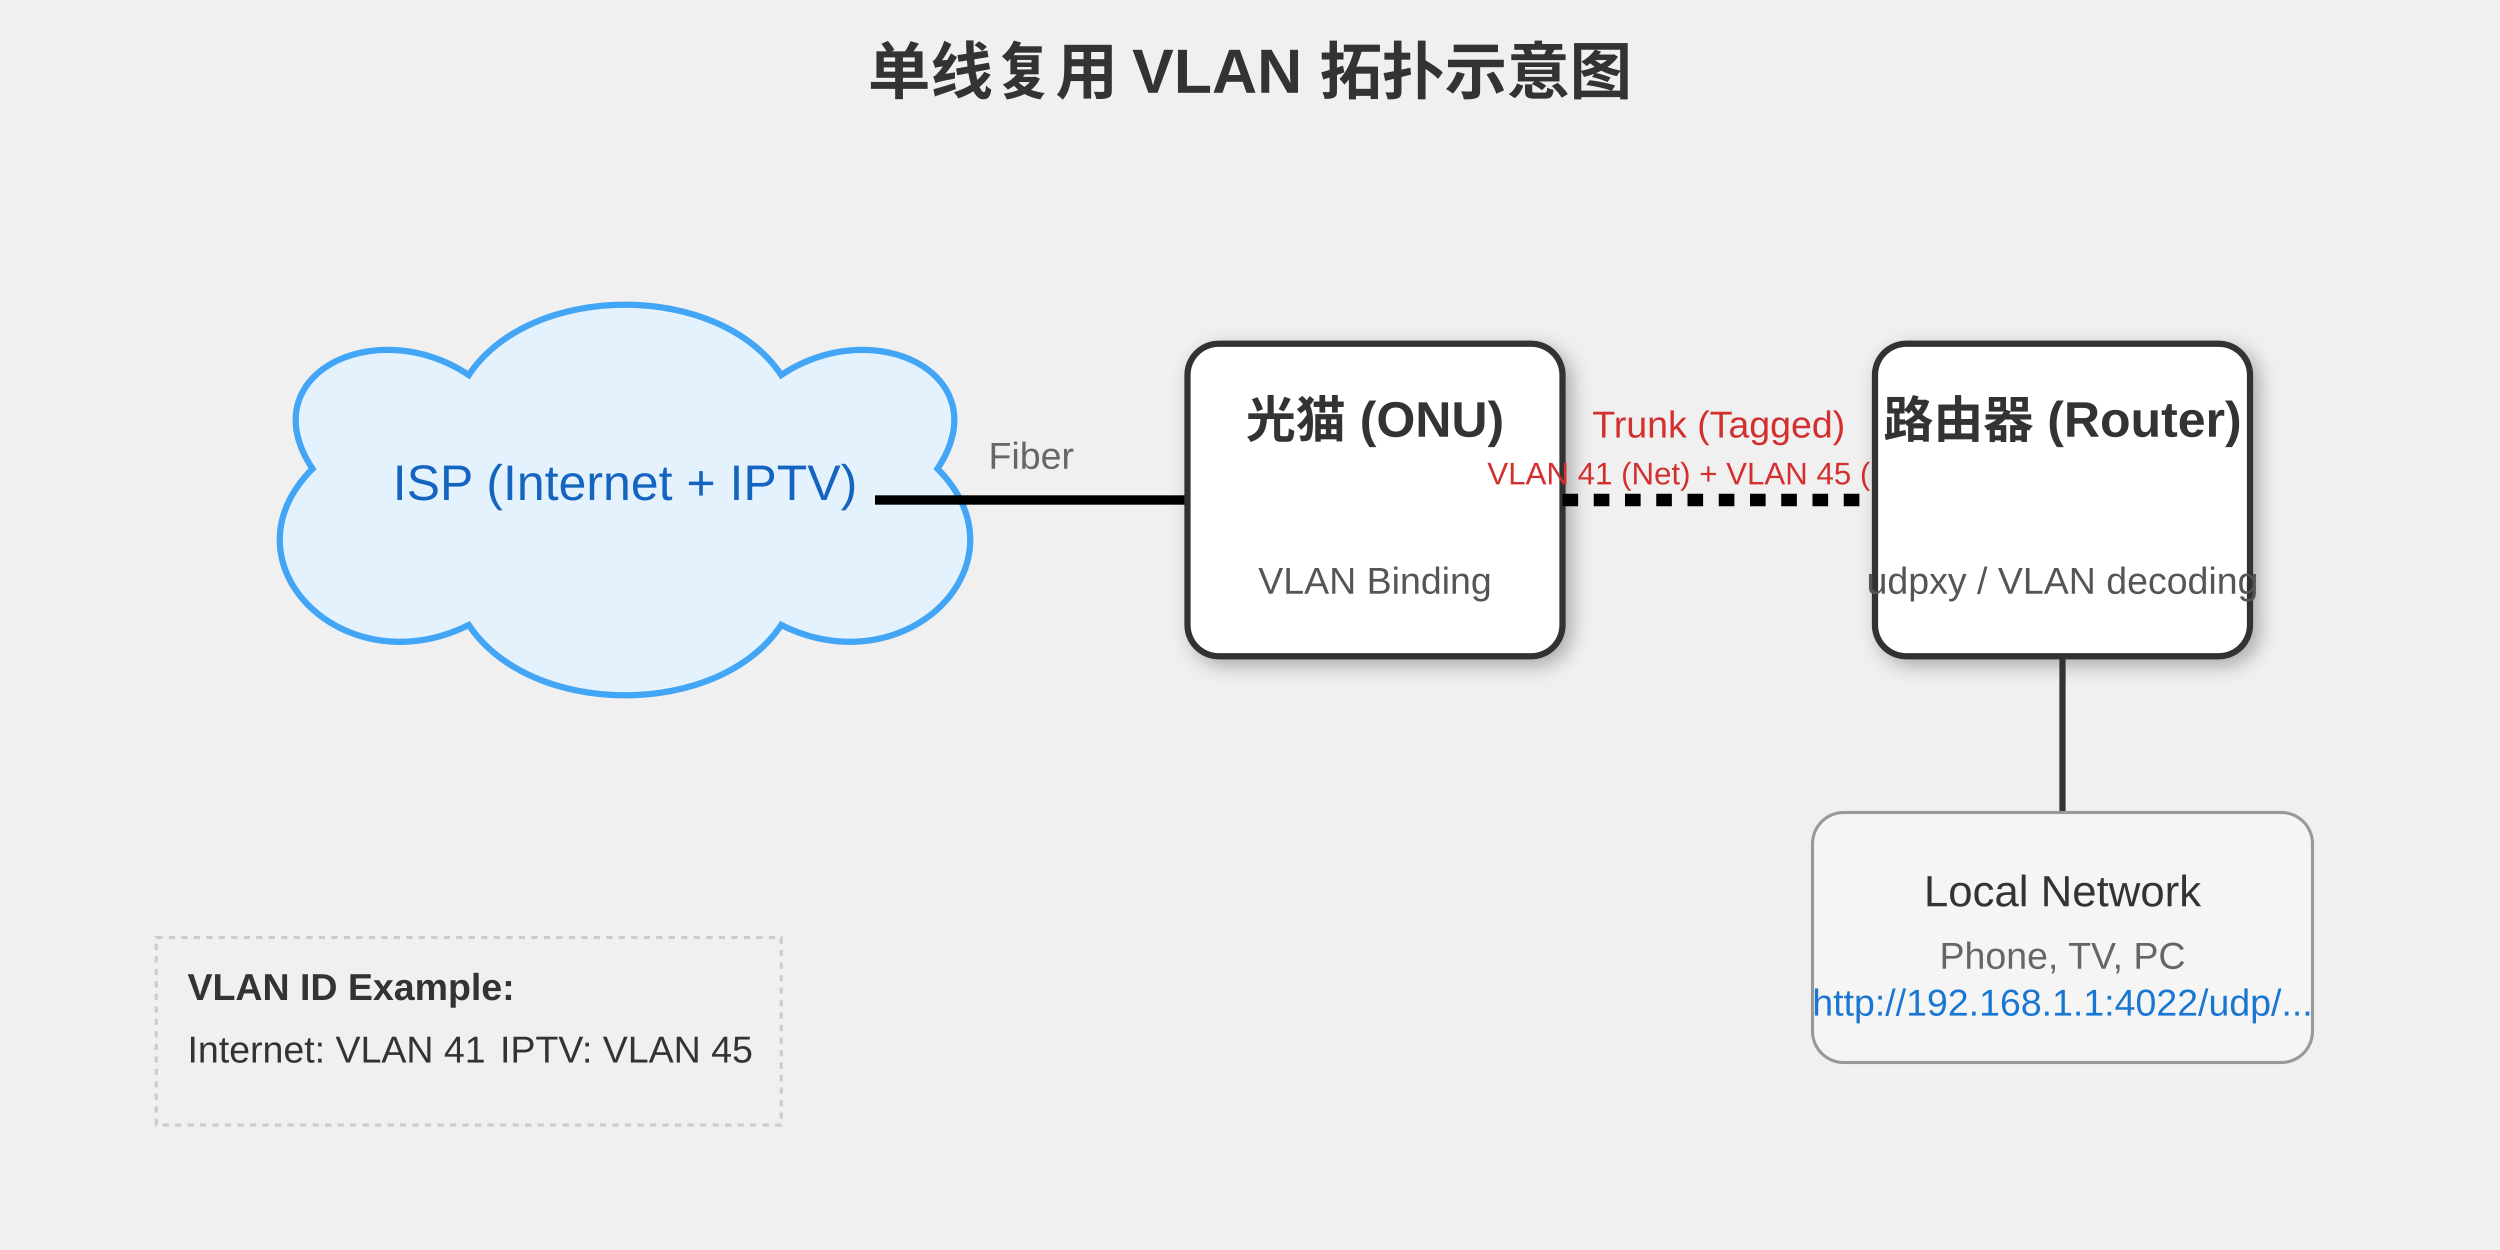
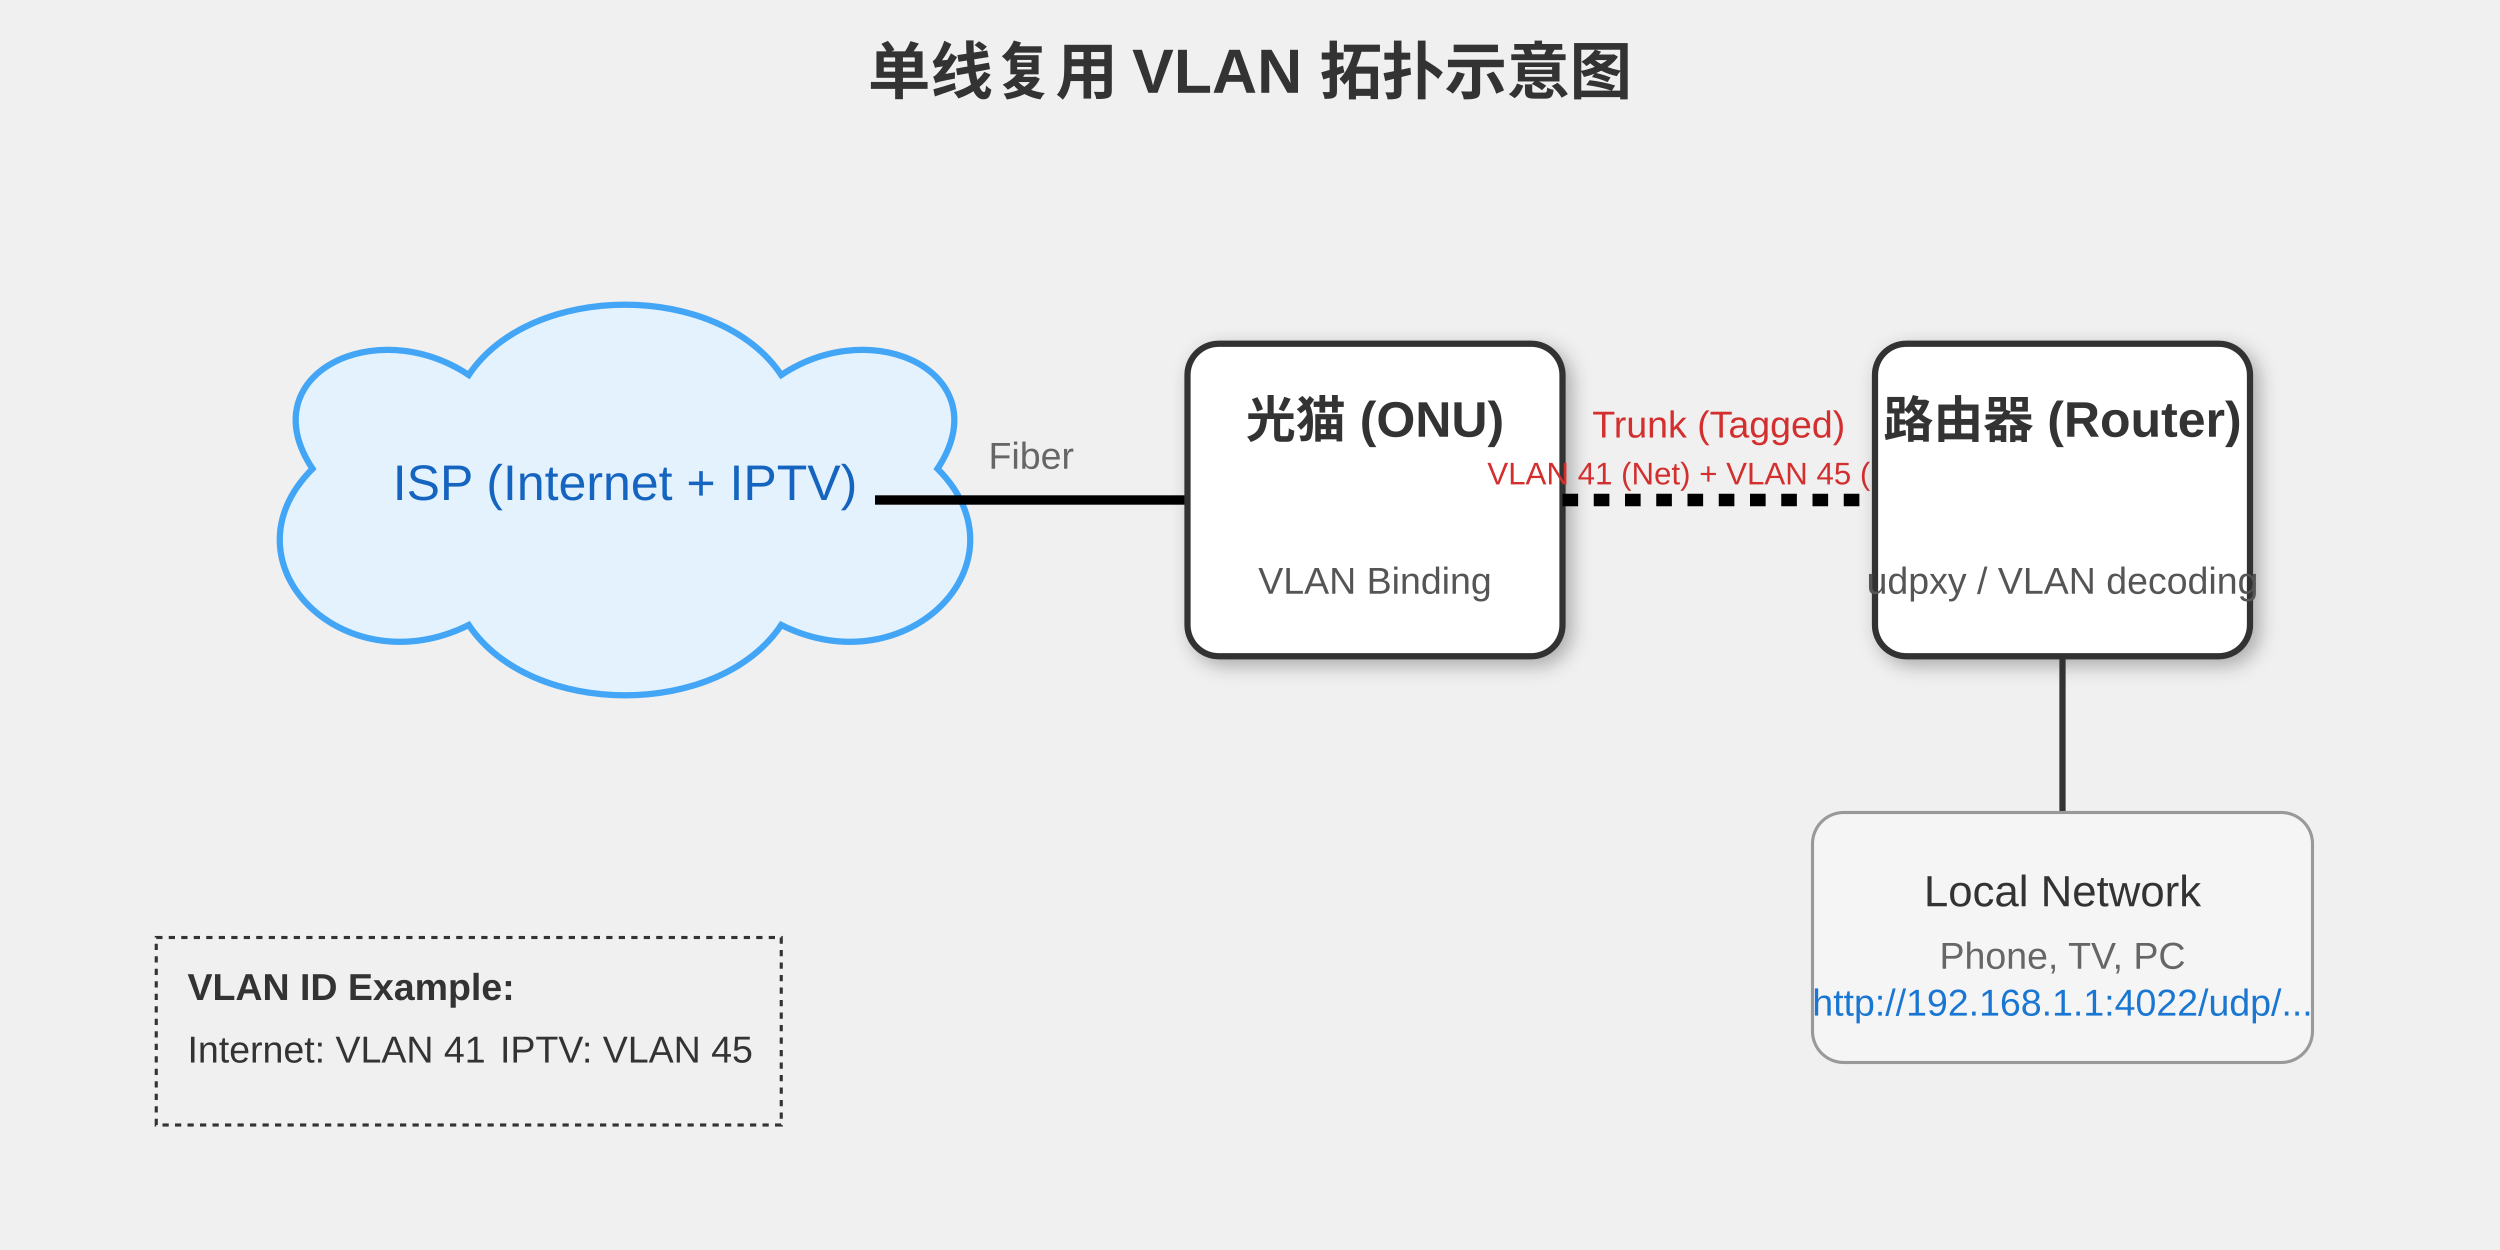
<svg xmlns="http://www.w3.org/2000/svg" viewBox="0 0 800 400">
  <defs>
    <filter id="shadow" x="-20%" y="-20%" width="140%" height="140%">
      <feDropShadow dx="2" dy="2" stdDeviation="3" flood-opacity="0.3" />
    </filter>
  </defs>
-   <text x="400" y="30" font-family="Arial, sans-serif" font-size="20" font-weight="bold" text-anchor="middle" fill="#333">单线复用 VLAN 拓扑示意图</text>
-   <path d="M100,150 C80,120 120,100 150,120 C170,90 230,90 250,120 C280,100 320,120 300,150 C330,180 290,220 250,200 C230,230 170,230 150,200 C110,220 70,180 100,150 Z" fill="#e3f2fd" stroke="#42a5f5" stroke-width="2" />
-   <text x="200" y="160" font-family="Arial, sans-serif" font-size="16" text-anchor="middle" fill="#1565c0">ISP (Internet + IPTV)</text>
-   <line x1="280" y1="160" x2="380" y2="160" stroke="#000" stroke-width="3" />
-   <text x="330" y="150" font-family="Arial, sans-serif" font-size="12" text-anchor="middle" fill="#666">Fiber</text>
-   <rect x="380" y="110" width="120" height="100" rx="10" fill="#fff" stroke="#333" stroke-width="2" filter="url(#shadow)" />
-   <text x="440" y="140" font-family="Arial, sans-serif" font-size="16" font-weight="bold" text-anchor="middle" fill="#333">光猫 (ONU)</text>
-   <text x="440" y="190" font-family="Arial, sans-serif" font-size="12" text-anchor="middle" fill="#555">VLAN Binding</text>
-   <line x1="500" y1="160" x2="600" y2="160" stroke="#000" stroke-width="4" stroke-dasharray="5,5" />
-   <text x="550" y="140" font-family="Arial, sans-serif" font-size="12" text-anchor="middle" fill="#d32f2f">Trunk (Tagged)</text>
-   <text x="550" y="155" font-family="Arial, sans-serif" font-size="10" text-anchor="middle" fill="#d32f2f">VLAN 41 (Net) + VLAN 45 (IPTV)</text>
-   <rect x="600" y="110" width="120" height="100" rx="10" fill="#fff" stroke="#333" stroke-width="2" filter="url(#shadow)" />
-   <text x="660" y="140" font-family="Arial, sans-serif" font-size="16" font-weight="bold" text-anchor="middle" fill="#333">路由器 (Router)</text>
-   <text x="660" y="190" font-family="Arial, sans-serif" font-size="12" text-anchor="middle" fill="#555">udpxy / VLAN decoding</text>
-   <line x1="660" y1="210" x2="660" y2="260" stroke="#333" stroke-width="2" />
-   <rect x="580" y="260" width="160" height="80" rx="10" fill="#f5f5f5" stroke="#999" stroke-width="1" />
-   <text x="660" y="290" font-family="Arial, sans-serif" font-size="14" text-anchor="middle" fill="#333">Local Network</text>
-   <text x="660" y="310" font-family="Arial, sans-serif" font-size="12" text-anchor="middle" fill="#666">Phone, TV, PC</text>
-   <text x="660" y="325" font-family="Arial, sans-serif" font-size="12" text-anchor="middle" fill="#1976d2">http://192.168.1.1:4022/udp/...</text>
-   <rect x="50" y="300" width="200" height="60" fill="none" stroke="#ccc" stroke-dasharray="2,2" />
-   <text x="60" y="320" font-family="Arial, sans-serif" font-size="12" font-weight="bold" fill="#333">VLAN ID Example:</text>
-   <text x="60" y="340" font-family="Arial, sans-serif" font-size="12" fill="#333">Internet: VLAN 41</text>
-   <text x="160" y="340" font-family="Arial, sans-serif" font-size="12" fill="#333">IPTV: VLAN 45</text>
+   <style>
+     .text-title { fill: #333; }
+     .text-body { fill: #333; }
+     .text-sub { fill: #555; }
+     .text-fiber { fill: #666; }
+     .text-isp { fill: #1565c0; }
+     .text-vlan { fill: #d32f2f; }
+     .text-link { fill: #1976d2; }
+     
+     .stroke-main { stroke: #000; }
+     .stroke-sub { stroke: #333; }
+     .stroke-box { stroke: #333; }
+     
+     .fill-box { fill: #fff; }
+     .fill-cloud { fill: #e3f2fd; }
+     .fill-lan { fill: #f5f5f5; }
+ 
+     @media (prefers-color-scheme: dark) {
+       .text-title { fill: #eee; }
+       .text-body { fill: #eee; }
+       .text-sub { fill: #ccc; }
+       .text-fiber { fill: #aaa; }
+       .text-isp { fill: #90caf9; }
+       .text-vlan { fill: #ffcdd2; }
+       .text-link { fill: #64b5f6; }
+ 
+       .stroke-main { stroke: #eee; }
+       .stroke-sub { stroke: #ccc; }
+       .stroke-box { stroke: #ccc; }
+ 
+       .fill-box { fill: #424242; }
+       .fill-cloud { fill: #0d47a1; }
+       .fill-lan { fill: #616161; }
+     }
+   </style>
+   <text x="400" y="30" font-family="Arial, sans-serif" font-size="20" font-weight="bold" text-anchor="middle" class="text-title">单线复用 VLAN 拓扑示意图</text>
+   <path d="M100,150 C80,120 120,100 150,120 C170,90 230,90 250,120 C280,100 320,120 300,150 C330,180 290,220 250,200 C230,230 170,230 150,200 C110,220 70,180 100,150 Z" class="fill-cloud" stroke="#42a5f5" stroke-width="2" />
+   <text x="200" y="160" font-family="Arial, sans-serif" font-size="16" text-anchor="middle" class="text-isp">ISP (Internet + IPTV)</text>
+   <line x1="280" y1="160" x2="380" y2="160" class="stroke-main" stroke-width="3" />
+   <text x="330" y="150" font-family="Arial, sans-serif" font-size="12" text-anchor="middle" class="text-fiber">Fiber</text>
+   <rect x="380" y="110" width="120" height="100" rx="10" class="fill-box stroke-box" stroke-width="2" filter="url(#shadow)" />
+   <text x="440" y="140" font-family="Arial, sans-serif" font-size="16" font-weight="bold" text-anchor="middle" class="text-body">光猫 (ONU)</text>
+   <text x="440" y="190" font-family="Arial, sans-serif" font-size="12" text-anchor="middle" class="text-sub">VLAN Binding</text>
+   <line x1="500" y1="160" x2="600" y2="160" class="stroke-main" stroke-width="4" stroke-dasharray="5,5" />
+   <text x="550" y="140" font-family="Arial, sans-serif" font-size="12" text-anchor="middle" class="text-vlan">Trunk (Tagged)</text>
+   <text x="550" y="155" font-family="Arial, sans-serif" font-size="10" text-anchor="middle" class="text-vlan">VLAN 41 (Net) + VLAN 45 (IPTV)</text>
+   <rect x="600" y="110" width="120" height="100" rx="10" class="fill-box stroke-box" stroke-width="2" filter="url(#shadow)" />
+   <text x="660" y="140" font-family="Arial, sans-serif" font-size="16" font-weight="bold" text-anchor="middle" class="text-body">路由器 (Router)</text>
+   <text x="660" y="190" font-family="Arial, sans-serif" font-size="12" text-anchor="middle" class="text-sub">udpxy / VLAN decoding</text>
+   <line x1="660" y1="210" x2="660" y2="260" class="stroke-sub" stroke-width="2" />
+   <rect x="580" y="260" width="160" height="80" rx="10" class="fill-lan" stroke="#999" stroke-width="1" />
+   <text x="660" y="290" font-family="Arial, sans-serif" font-size="14" text-anchor="middle" class="text-body">Local Network</text>
+   <text x="660" y="310" font-family="Arial, sans-serif" font-size="12" text-anchor="middle" class="text-fiber">Phone, TV, PC</text>
+   <text x="660" y="325" font-family="Arial, sans-serif" font-size="12" text-anchor="middle" class="text-link">http://192.168.1.1:4022/udp/...</text>
+   <rect x="50" y="300" width="200" height="60" fill="none" class="stroke-sub" stroke-dasharray="2,2" />
+   <text x="60" y="320" font-family="Arial, sans-serif" font-size="12" font-weight="bold" class="text-body">VLAN ID Example:</text>
+   <text x="60" y="340" font-family="Arial, sans-serif" font-size="12" class="text-body">Internet: VLAN 41</text>
+   <text x="160" y="340" font-family="Arial, sans-serif" font-size="12" class="text-body">IPTV: VLAN 45</text>
</svg>
